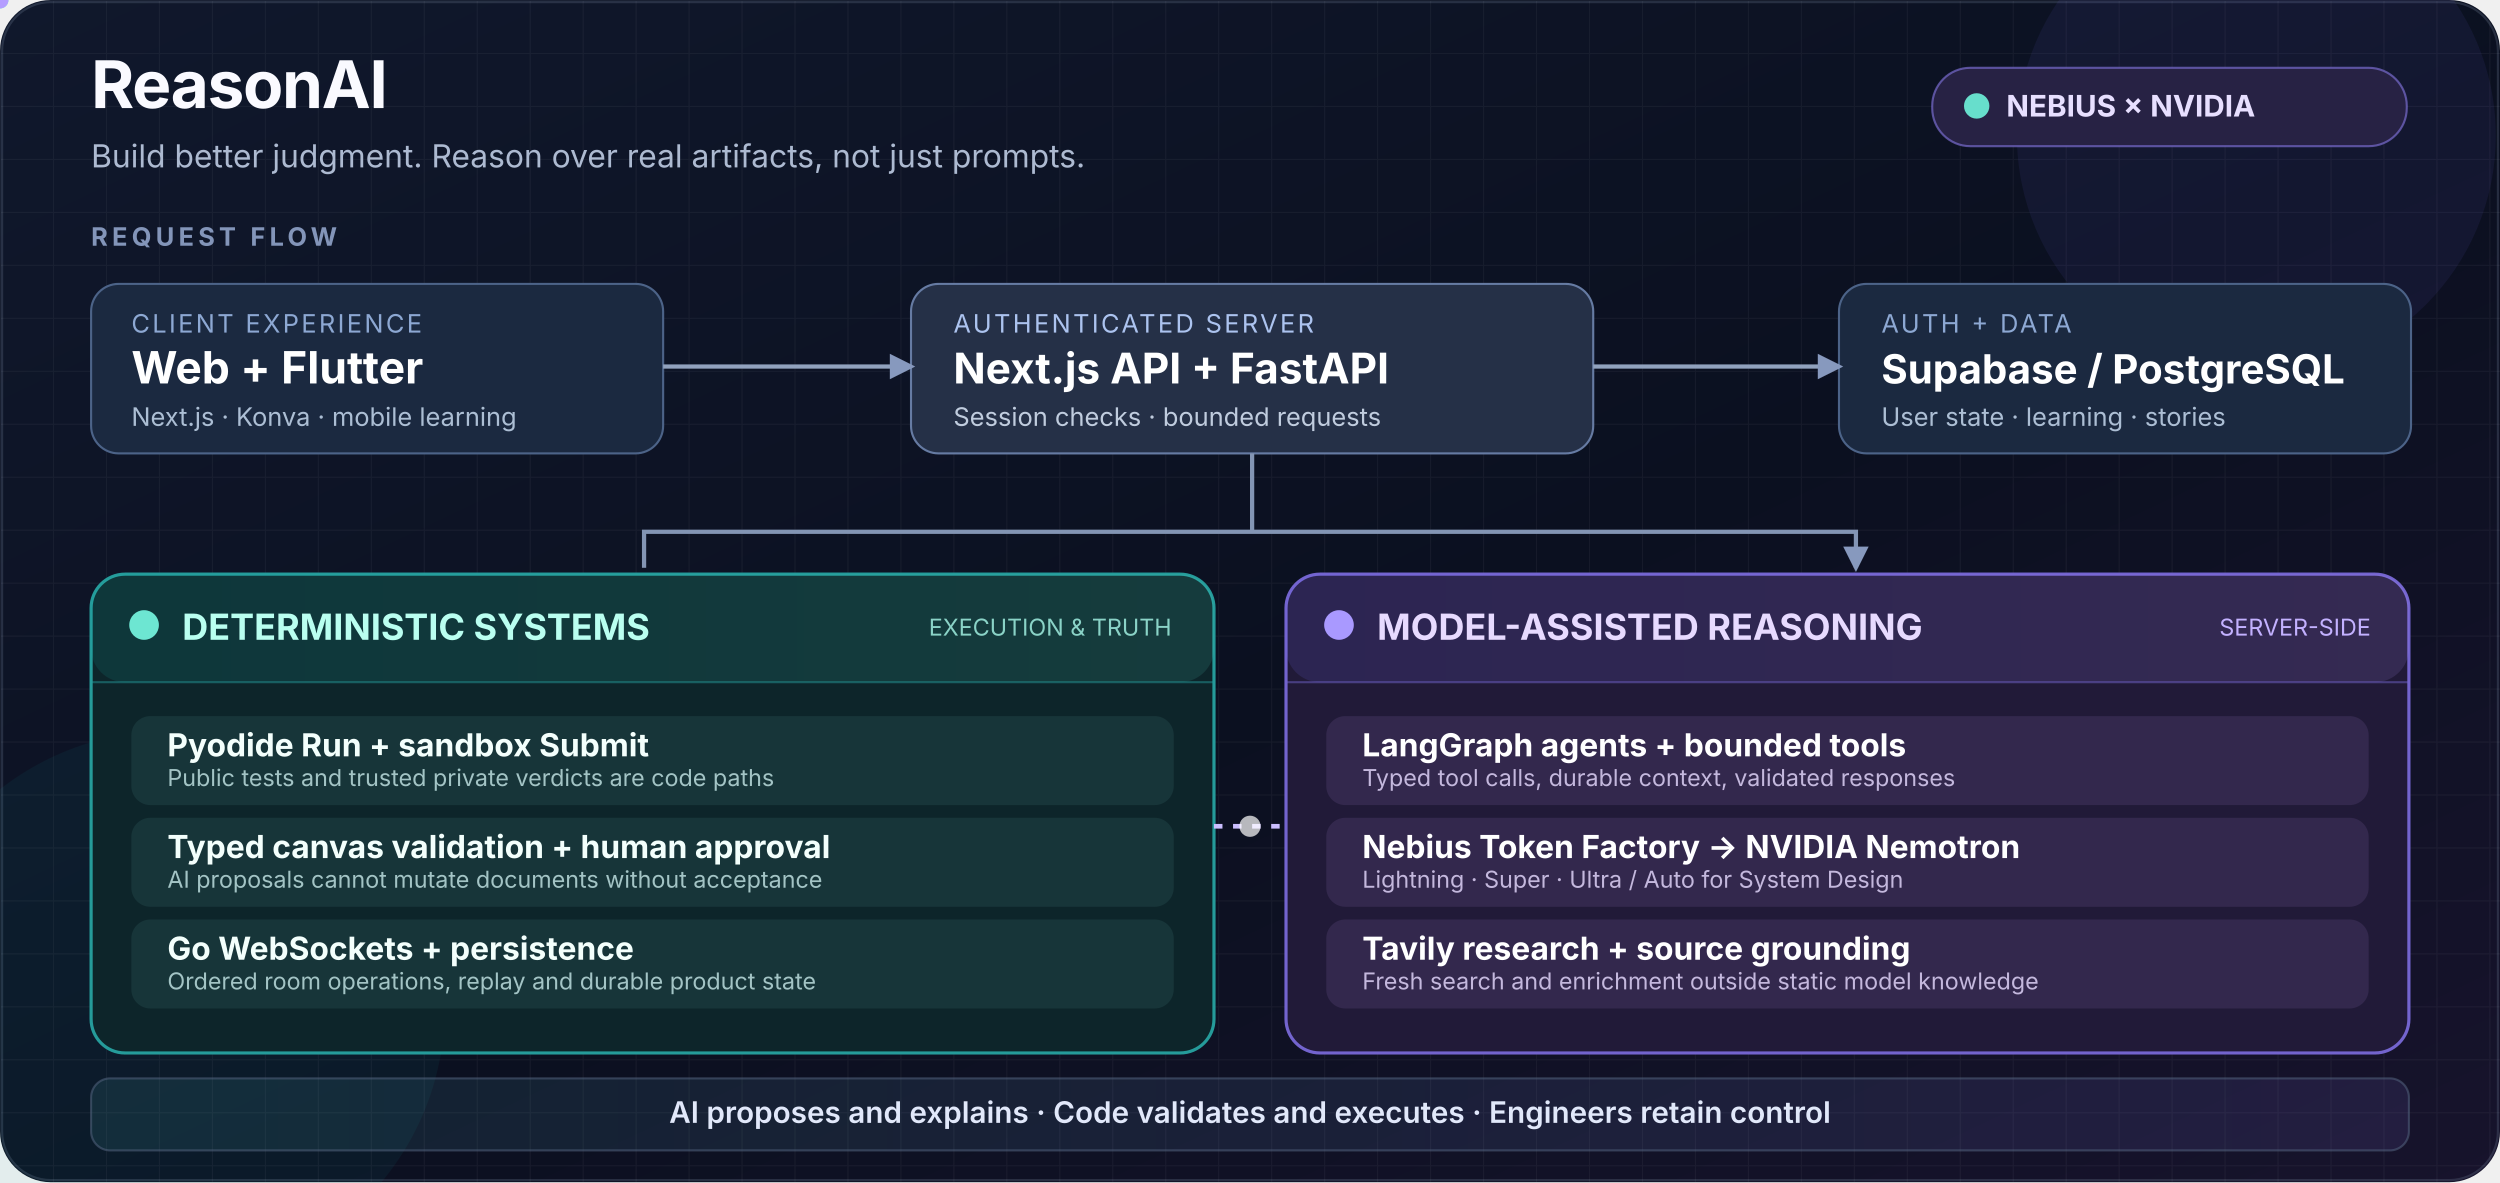
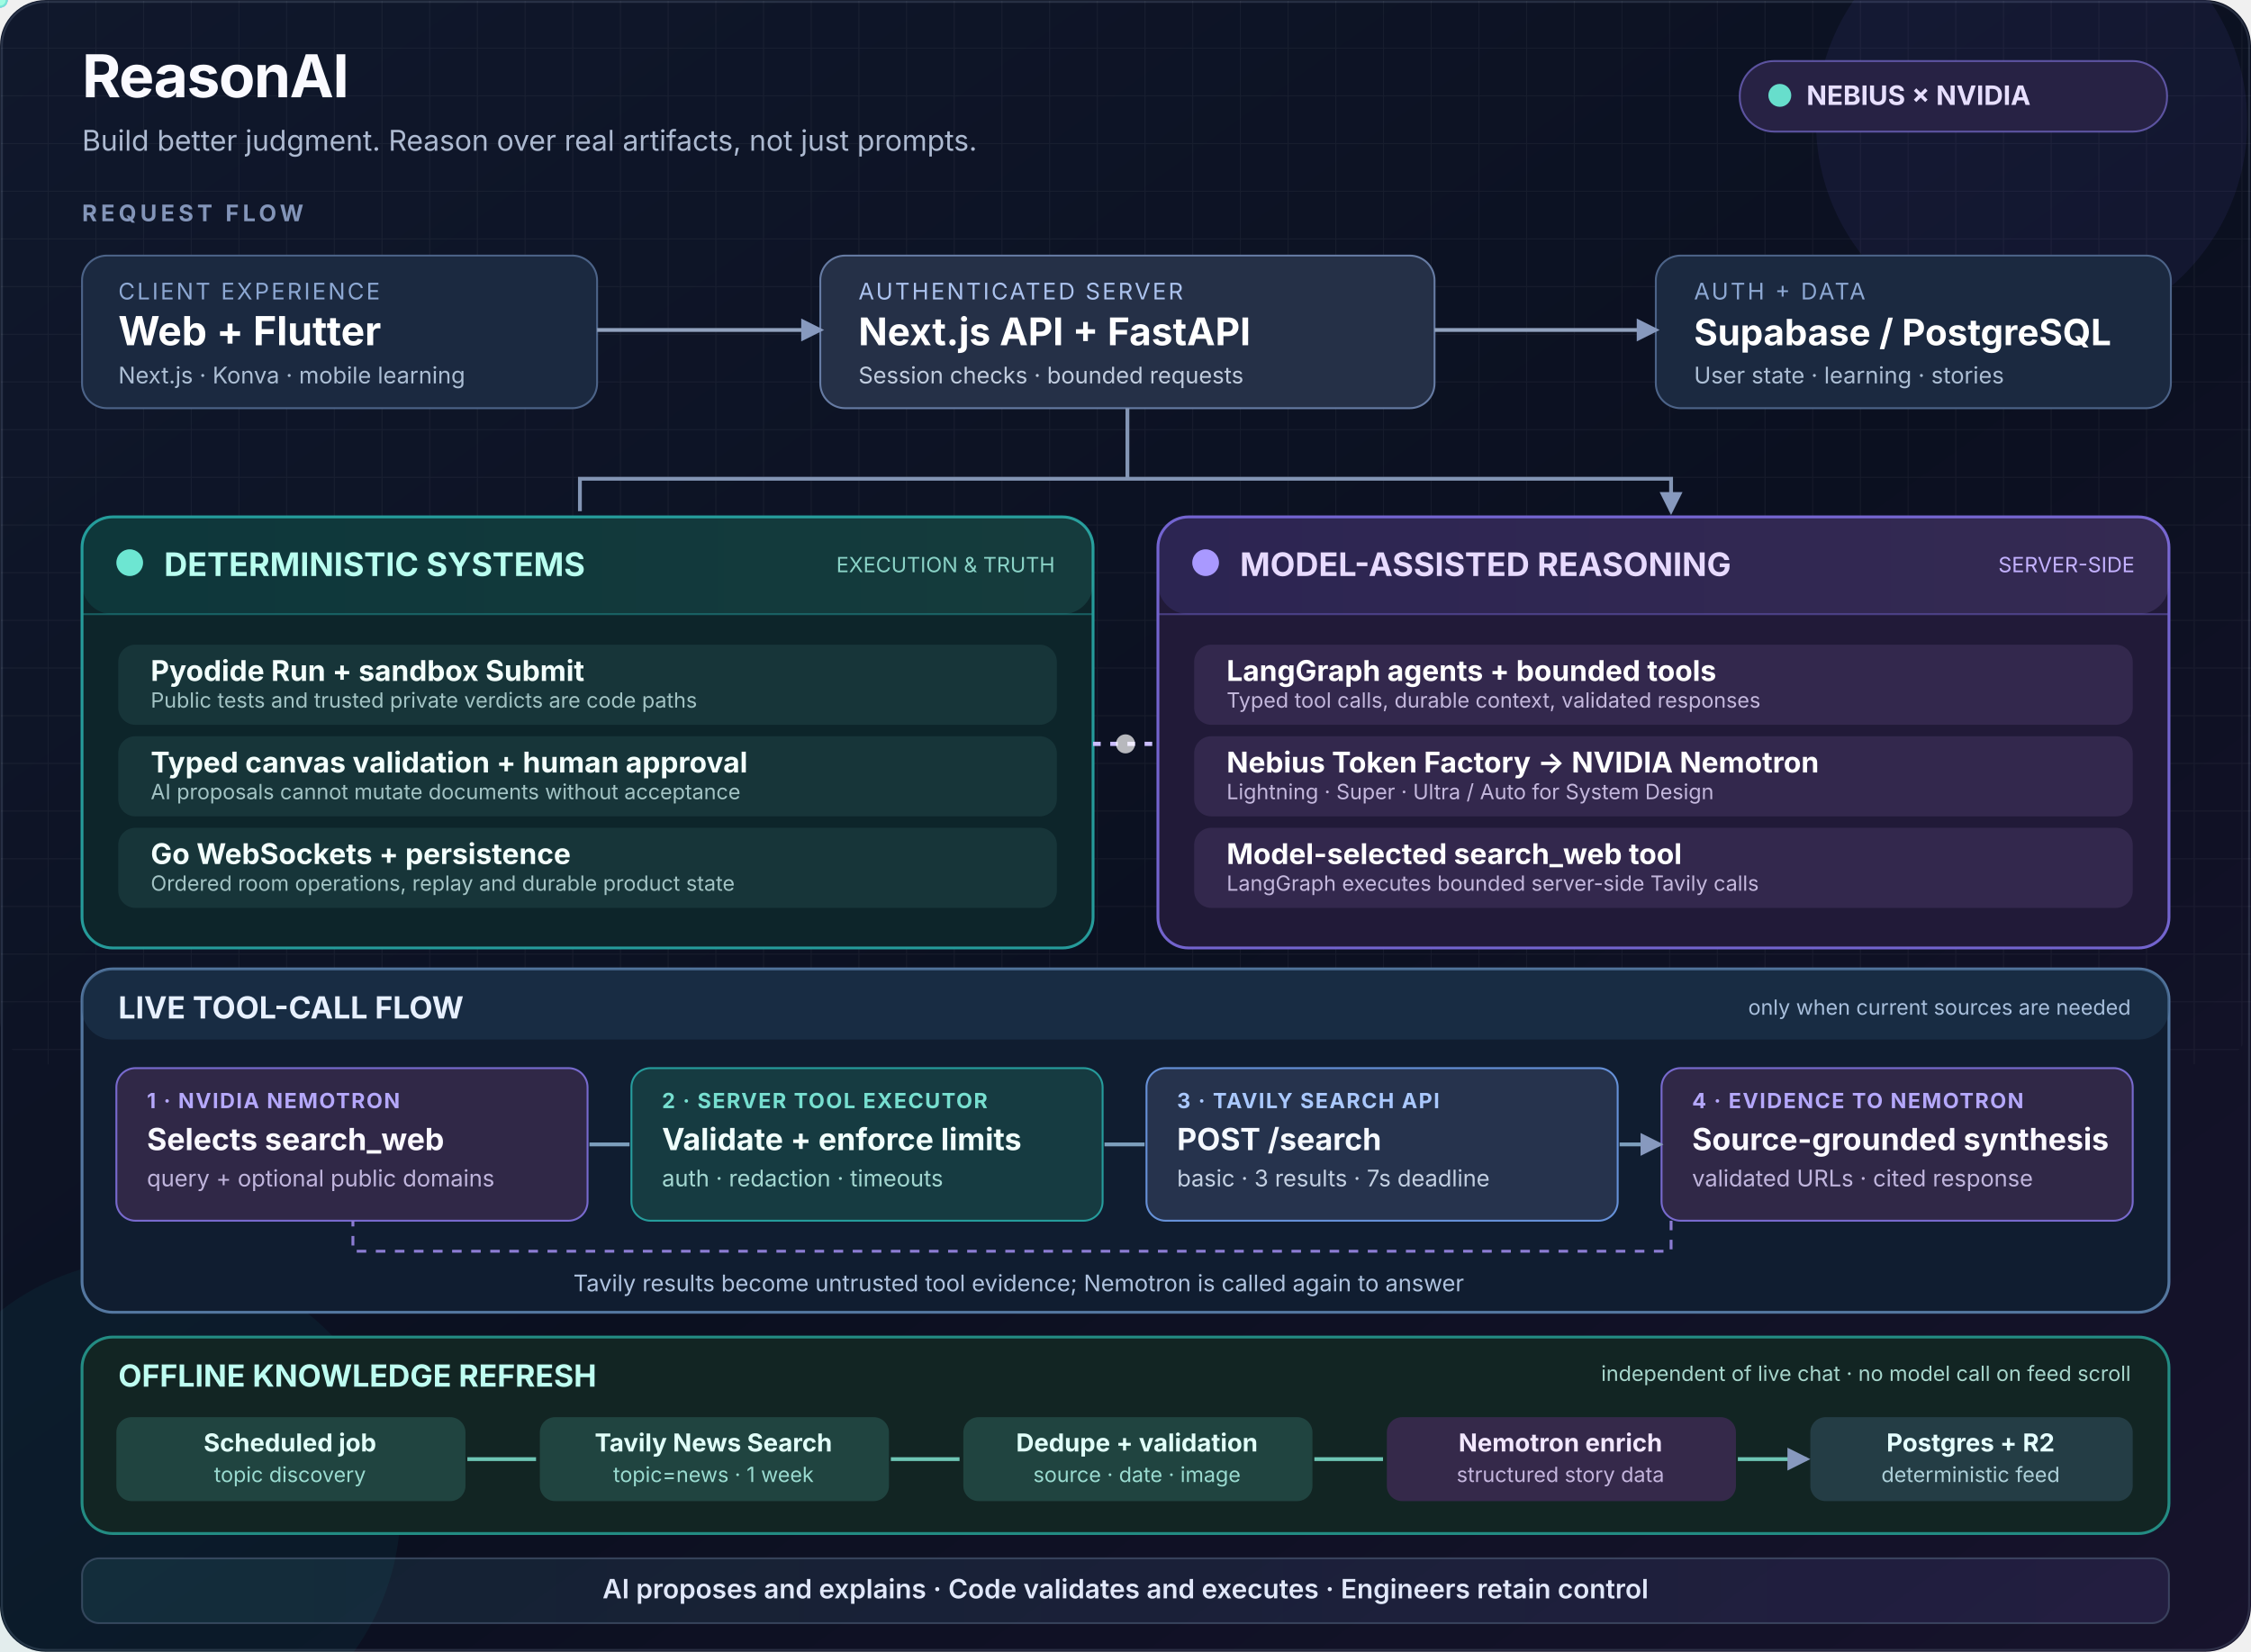
- <svg xmlns="http://www.w3.org/2000/svg" viewBox="0 0 1180 558" role="img" aria-labelledby="title desc">
+ <svg xmlns="http://www.w3.org/2000/svg" viewBox="0 0 1180 866" role="img" aria-labelledby="title desc">
  <defs>
    <linearGradient id="bg" x1="0" y1="0" x2="1" y2="1">
      <stop stop-color="#10182c" />
      <stop offset=".55" stop-color="#0b1020" />
      <stop offset="1" stop-color="#17132c" />
    </linearGradient>
    <linearGradient id="teal" x1="0" y1="0" x2="1" y2="0">
      <stop stop-color="#15b8b4" />
      <stop offset="1" stop-color="#58dfc9" />
    </linearGradient>
    <linearGradient id="violet" x1="0" y1="0" x2="1" y2="0">
      <stop stop-color="#746bfb" />
      <stop offset="1" stop-color="#b291fa" />
    </linearGradient>
    <linearGradient id="soft" x1="0" y1="0" x2="1" y2="0">
      <stop stop-color="#5ad7d1" stop-opacity=".1" />
      <stop offset="1" stop-color="#9580ff" stop-opacity=".10" />
    </linearGradient>
    <pattern id="grid" width="25" height="25" patternUnits="userSpaceOnUse">
      <path d="M25 0H0V25" fill="none" stroke="#ffffff" stroke-opacity=".045" stroke-width="1" />
    </pattern>
    <filter id="glow">
      <feGaussianBlur stdDeviation="3" />
    </filter>
    <marker id="arrow" markerWidth="7" markerHeight="7" refX="5" refY="3" orient="auto">
      <path d="M0 0L6 3L0 6Z" fill="#8799be" />
    </marker>
  </defs>
-   <rect width="1180" height="558" rx="24" fill="url(#bg)" />
-   <rect x="1" y="1" width="1178" height="556" rx="23" fill="none" stroke="#64748b" stroke-opacity=".3" />
+   <rect width="1180" height="866" rx="24" fill="url(#bg)" />
+   <rect x="1" y="1" width="1178" height="864" rx="23" fill="none" stroke="#64748b" stroke-opacity=".3" />
  <rect width="1180" height="558" rx="24" fill="url(#grid)" />
  <circle cx="1065" cy="64" r="113" fill="#7868f7" opacity=".08" />
-   <circle cx="80" cy="475" r="130" fill="#10bdb6" opacity=".06" />
+   <circle cx="80" cy="790" r="130" fill="#10bdb6" opacity=".06" />
  <g font-family="Inter, Segoe UI, Arial, sans-serif">
    <text x="43" y="51" fill="#fafaff" font-size="31" font-weight="750" letter-spacing="-.6">ReasonAI</text>
    <text x="43" y="79" fill="#adbad1" font-size="15">Build better judgment. Reason over real artifacts, not just prompts.</text>
    <rect x="912" y="32" width="224" height="37" rx="18" fill="#272244" stroke="#786cce" stroke-opacity=".7" />
    <circle cx="933" cy="50" r="6" fill="#67decc" />
    <text x="947" y="55" fill="#e7dfff" font-weight="700" font-size="14">NEBIUS × NVIDIA</text>
    <text x="43" y="116" fill="#8395b9" font-size="12" font-weight="700" letter-spacing="2">REQUEST FLOW</text>
    <rect x="43" y="134" width="270" height="80" rx="13" fill="#1b2940" stroke="#4c6388" />
    <text x="62" y="157" fill="#8da8d3" font-size="12" letter-spacing="1.1">CLIENT EXPERIENCE</text>
    <text x="62" y="181" fill="#ffffff" font-size="21" font-weight="700">Web + Flutter</text>
    <text x="62" y="201" fill="#acbed4" font-size="12">Next.js · Konva · mobile learning</text>
    <rect x="430" y="134" width="322" height="80" rx="13" fill="#253047" stroke="#667ba3" />
    <text x="450" y="157" fill="#acc3ef" font-size="12" letter-spacing="1.1">AUTHENTICATED SERVER</text>
    <text x="450" y="181" fill="#ffffff" font-size="20" font-weight="700">Next.js API + FastAPI</text>
    <text x="450" y="201" fill="#c0ccde" font-size="12">Session checks · bounded requests</text>
    <rect x="868" y="134" width="270" height="80" rx="13" fill="#1b2940" stroke="#4c6388" />
    <text x="888" y="157" fill="#8da8d3" font-size="12" letter-spacing="1.1">AUTH + DATA</text>
    <text x="888" y="181" fill="#ffffff" font-size="19" font-weight="700">Supabase / PostgreSQL</text>
    <text x="888" y="201" fill="#acbed4" font-size="12">User state · learning · stories</text>
    <path d="M313 173H430" stroke="#91a2be" stroke-width="2" fill="none" marker-end="url(#arrow)" />
    <path d="M752 173H868" stroke="#91a2be" stroke-width="2" fill="none" marker-end="url(#arrow)" />
    <path d="M591 214V251H304V268 M591 251H876V268" stroke="#8395b4" stroke-width="2" fill="none" marker-end="url(#arrow)" />
    <circle r="4" fill="#71e9d6">
      <animateMotion dur="5s" repeatCount="indefinite" path="M313 173H430" />
    </circle>
    <circle r="4" fill="#b49dff">
      <animateMotion dur="5s" begin="1s" repeatCount="indefinite" path="M752 173H868" />
    </circle>
    <rect x="43" y="271" width="530" height="226" rx="16" fill="#0d252a" stroke="#259b9a" stroke-width="1.5" />
    <rect x="43" y="271" width="530" height="51" rx="16" fill="url(#teal)" opacity=".12" />
    <path d="M43 322H573" stroke="#259b9a" stroke-opacity=".48" />
    <circle cx="68" cy="295" r="7" fill="#6de6d2" />
    <text x="86" y="302" font-size="17" fill="#b9fff0" font-weight="750">DETERMINISTIC SYSTEMS</text>
    <text x="553" y="300" text-anchor="end" font-size="11" fill="#8ad3c7">EXECUTION &amp; TRUTH</text>
    <rect x="62" y="338" width="492" height="42" rx="9" fill="#173539" />
    <text x="79" y="357" font-size="15" fill="#f3fffc" font-weight="650">Pyodide Run + sandbox Submit</text>
    <text x="79" y="371" font-size="11" fill="#a3c4c5">Public tests and trusted private verdicts are code paths</text>
    <rect x="62" y="386" width="492" height="42" rx="9" fill="#173539" />
    <text x="79" y="405" font-size="15" fill="#f3fffc" font-weight="650">Typed canvas validation + human approval</text>
    <text x="79" y="419" font-size="11" fill="#a3c4c5">AI proposals cannot mutate documents without acceptance</text>
    <rect x="62" y="434" width="492" height="42" rx="9" fill="#173539" />
    <text x="79" y="453" font-size="15" fill="#f3fffc" font-weight="650">Go WebSockets + persistence</text>
    <text x="79" y="467" font-size="11" fill="#a3c4c5">Ordered room operations, replay and durable product state</text>
    <rect x="607" y="271" width="530" height="226" rx="16" fill="#211a38" stroke="#7364ce" stroke-width="1.5" />
    <rect x="607" y="271" width="530" height="51" rx="16" fill="url(#violet)" opacity=".14" />
    <path d="M607 322H1137" stroke="#7364ce" stroke-opacity=".48" />
    <circle cx="632" cy="295" r="7" fill="#a999ff" />
    <text x="650" y="302" font-size="17" fill="#e7daff" font-weight="750">MODEL-ASSISTED REASONING</text>
    <text x="1119" y="300" text-anchor="end" font-size="11" fill="#c3b1ff">SERVER-SIDE</text>
    <rect x="626" y="338" width="492" height="42" rx="9" fill="#33284d" />
    <text x="643" y="357" font-size="15" fill="#ffffff" font-weight="650">LangGraph agents + bounded tools</text>
    <text x="643" y="371" font-size="11" fill="#c4b8dd">Typed tool calls, durable context, validated responses</text>
    <rect x="626" y="386" width="492" height="42" rx="9" fill="#33284d" />
    <text x="643" y="405" font-size="15" fill="#ffffff" font-weight="650">Nebius Token Factory → NVIDIA Nemotron</text>
    <text x="643" y="419" font-size="11" fill="#c4b8dd">Lightning · Super · Ultra / Auto for System Design</text>
    <rect x="626" y="434" width="492" height="42" rx="9" fill="#33284d" />
-     <text x="643" y="453" font-size="15" fill="#ffffff" font-weight="650">Tavily research + source grounding</text>
-     <text x="643" y="467" font-size="11" fill="#c4b8dd">Fresh search and enrichment outside static model knowledge</text>
+     <text x="643" y="453" font-size="15" fill="#ffffff" font-weight="650">Model-selected search_web tool</text>
+     <text x="643" y="467" font-size="11" fill="#c4b8dd">LangGraph executes bounded server-side Tavily calls</text>
    <path d="M573 390H607" stroke="#cbbeff" stroke-width="2.2" stroke-dasharray="4 5" />
    <circle cx="590" cy="390" r="5" fill="#ffffff" opacity=".7">
      <animate attributeName="opacity" values=".2;1;.2" dur="2.5s" repeatCount="indefinite" />
    </circle>
-     <rect x="43" y="509" width="1094" height="34" rx="9" fill="url(#soft)" stroke="#52627d" stroke-opacity=".55" />
-     <text x="590" y="530" text-anchor="middle" font-size="14" fill="#e1e8fa" font-weight="600">AI proposes and explains  ·  Code validates and executes  ·  Engineers retain control</text>
+     <rect x="43" y="508" width="1094" height="180" rx="16" fill="#101d30" stroke="#5477a0" stroke-width="1.5" />
+     <rect x="43" y="508" width="1094" height="37" rx="16" fill="#284868" fill-opacity=".35" />
+     <text x="62" y="534" font-size="16" fill="#e7f0ff" font-weight="750">LIVE TOOL-CALL FLOW</text>
+     <text x="1117" y="532" text-anchor="end" font-size="11" fill="#a8bfdc">only when current sources are needed</text>
+     <rect x="61" y="560" width="247" height="80" rx="10" fill="#302847" stroke="#786ace" />
+     <text x="77" y="581" fill="#b5a8fb" font-size="11" font-weight="700" letter-spacing=".7">1 · NVIDIA NEMOTRON</text>
+     <text x="77" y="603" fill="#faf9ff" font-size="16" font-weight="750">Selects search_web</text>
+     <text x="77" y="622" fill="#c0b5dd" font-size="12">query + optional public domains</text>
+     <rect x="331" y="560" width="247" height="80" rx="10" fill="#163b41" stroke="#269c9c" />
+     <text x="347" y="581" fill="#77dfd0" font-size="11" font-weight="700" letter-spacing=".7">2 · SERVER TOOL EXECUTOR</text>
+     <text x="347" y="603" fill="#f1fffc" font-size="16" font-weight="750">Validate + enforce limits</text>
+     <text x="347" y="622" fill="#a3d7d1" font-size="12">auth · redaction · timeouts</text>
+     <rect x="601" y="560" width="247" height="80" rx="10" fill="#26334d" stroke="#6691d8" />
+     <text x="617" y="581" fill="#aac9ff" font-size="11" font-weight="700" letter-spacing=".7">3 · TAVILY SEARCH API</text>
+     <text x="617" y="603" fill="#f5f9ff" font-size="16" font-weight="750">POST /search</text>
+     <text x="617" y="622" fill="#c3d0e2" font-size="12">basic · 3 results · 7s deadline</text>
+     <rect x="871" y="560" width="247" height="80" rx="10" fill="#302847" stroke="#786ace" />
+     <text x="887" y="581" fill="#b5a8fb" font-size="11" font-weight="700" letter-spacing=".7">4 · EVIDENCE TO NEMOTRON</text>
+     <text x="887" y="603" fill="#faf9ff" font-size="16" font-weight="750">Source-grounded synthesis</text>
+     <text x="887" y="622" fill="#c0b5dd" font-size="12">validated URLs · cited response</text>
+     <path d="M309 600H330 M579 600H600 M849 600H870" fill="none" stroke="#7d9fbd" stroke-width="2" marker-end="url(#arrow)" />
+     <circle r="4" fill="#76e4d4">
+       <animateMotion dur="3s" repeatCount="indefinite" path="M309 600H330" />
+     </circle>
+     <circle r="4" fill="#b49dff">
+       <animateMotion dur="3s" begin="1s" repeatCount="indefinite" path="M579 600H600" />
+     </circle>
+     <circle r="4" fill="#76e4d4">
+       <animateMotion dur="3s" begin="2s" repeatCount="indefinite" path="M849 600H870" />
+     </circle>
+     <path d="M876 640V656H185V640" fill="none" stroke="#8c7cd3" stroke-width="1.5" stroke-dasharray="5 5" />
+     <text x="534" y="677" text-anchor="middle" font-size="12" fill="#afc3df">Tavily results become untrusted tool evidence; Nemotron is called again to answer</text>
+     <rect x="43" y="701" width="1094" height="103" rx="16" fill="#122523" stroke="#238c83" stroke-width="1.5" />
+     <text x="62" y="727" font-size="16" fill="#befdf1" font-weight="750">OFFLINE KNOWLEDGE REFRESH</text>
+     <text x="1117" y="724" text-anchor="end" font-size="11" fill="#a7d6cc">independent of live chat · no model call on feed scroll</text>
+     <rect x="61" y="743" width="183" height="44" rx="8" fill="#204440" />
+     <text x="152" y="761" text-anchor="middle" font-size="13" fill="#e1fff9" font-weight="700">Scheduled job</text>
+     <text x="152" y="777" text-anchor="middle" font-size="11" fill="#9adbd0">topic discovery</text>
+     <rect x="283" y="743" width="183" height="44" rx="8" fill="#204440" />
+     <text x="374" y="761" text-anchor="middle" font-size="13" fill="#e1fff9" font-weight="700">Tavily News Search</text>
+     <text x="374" y="777" text-anchor="middle" font-size="11" fill="#9adbd0">topic=news · 1 week</text>
+     <rect x="505" y="743" width="183" height="44" rx="8" fill="#204440" />
+     <text x="596" y="761" text-anchor="middle" font-size="13" fill="#e1fff9" font-weight="700">Dedupe + validation</text>
+     <text x="596" y="777" text-anchor="middle" font-size="11" fill="#9adbd0">source · date · image</text>
+     <rect x="727" y="743" width="183" height="44" rx="8" fill="#35294a" />
+     <text x="818" y="761" text-anchor="middle" font-size="13" fill="#f2e7ff" font-weight="700">Nemotron enrich</text>
+     <text x="818" y="777" text-anchor="middle" font-size="11" fill="#c4b5dd">structured story data</text>
+     <rect x="949" y="743" width="169" height="44" rx="8" fill="#243d45" />
+     <text x="1033" y="761" text-anchor="middle" font-size="13" fill="#e5ffff" font-weight="700">Postgres + R2</text>
+     <text x="1033" y="777" text-anchor="middle" font-size="11" fill="#add0d9">deterministic feed</text>
+     <path d="M245 765H281 M467 765H503 M689 765H725 M911 765H947" fill="none" stroke="#6dc5b4" stroke-width="2" marker-end="url(#arrow)" />
+     <circle r="3" fill="#a0fce3">
+       <animateMotion dur="4s" begin="1s" repeatCount="indefinite" path="M245 765H281" />
+     </circle>
+     <rect x="43" y="817" width="1094" height="34" rx="9" fill="url(#soft)" stroke="#52627d" stroke-opacity=".55" />
+     <text x="590" y="838" text-anchor="middle" font-size="14" fill="#e1e8fa" font-weight="600">AI proposes and explains  ·  Code validates and executes  ·  Engineers retain control</text>
  </g>
</svg>
